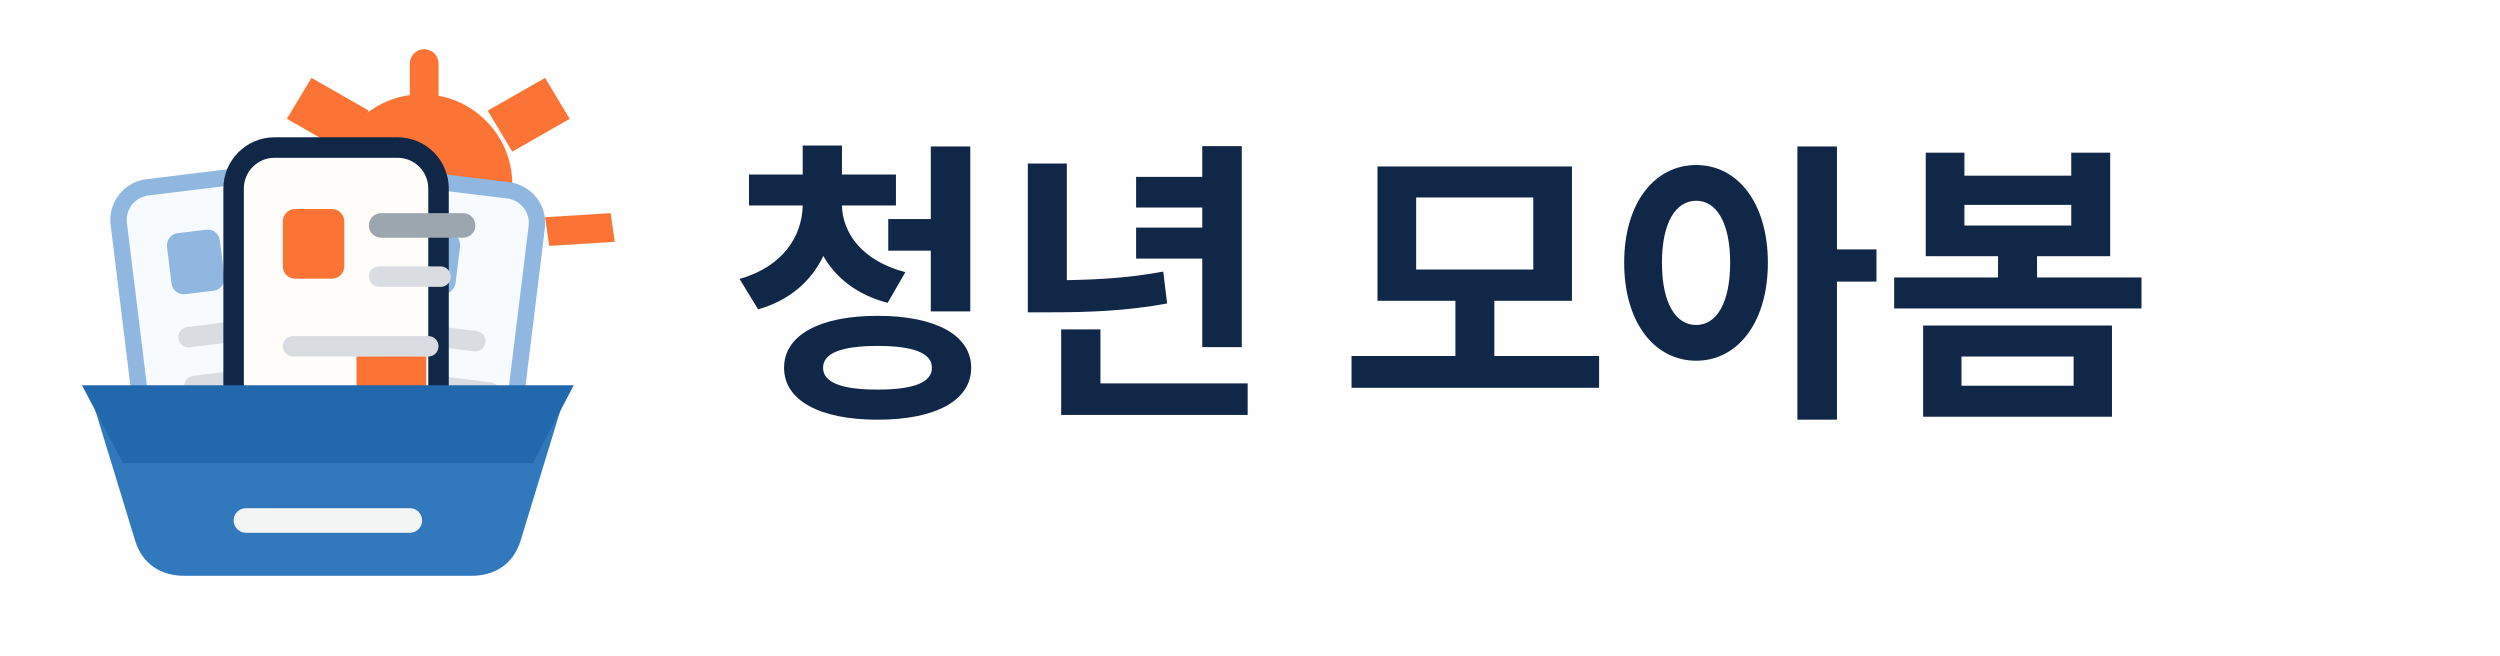
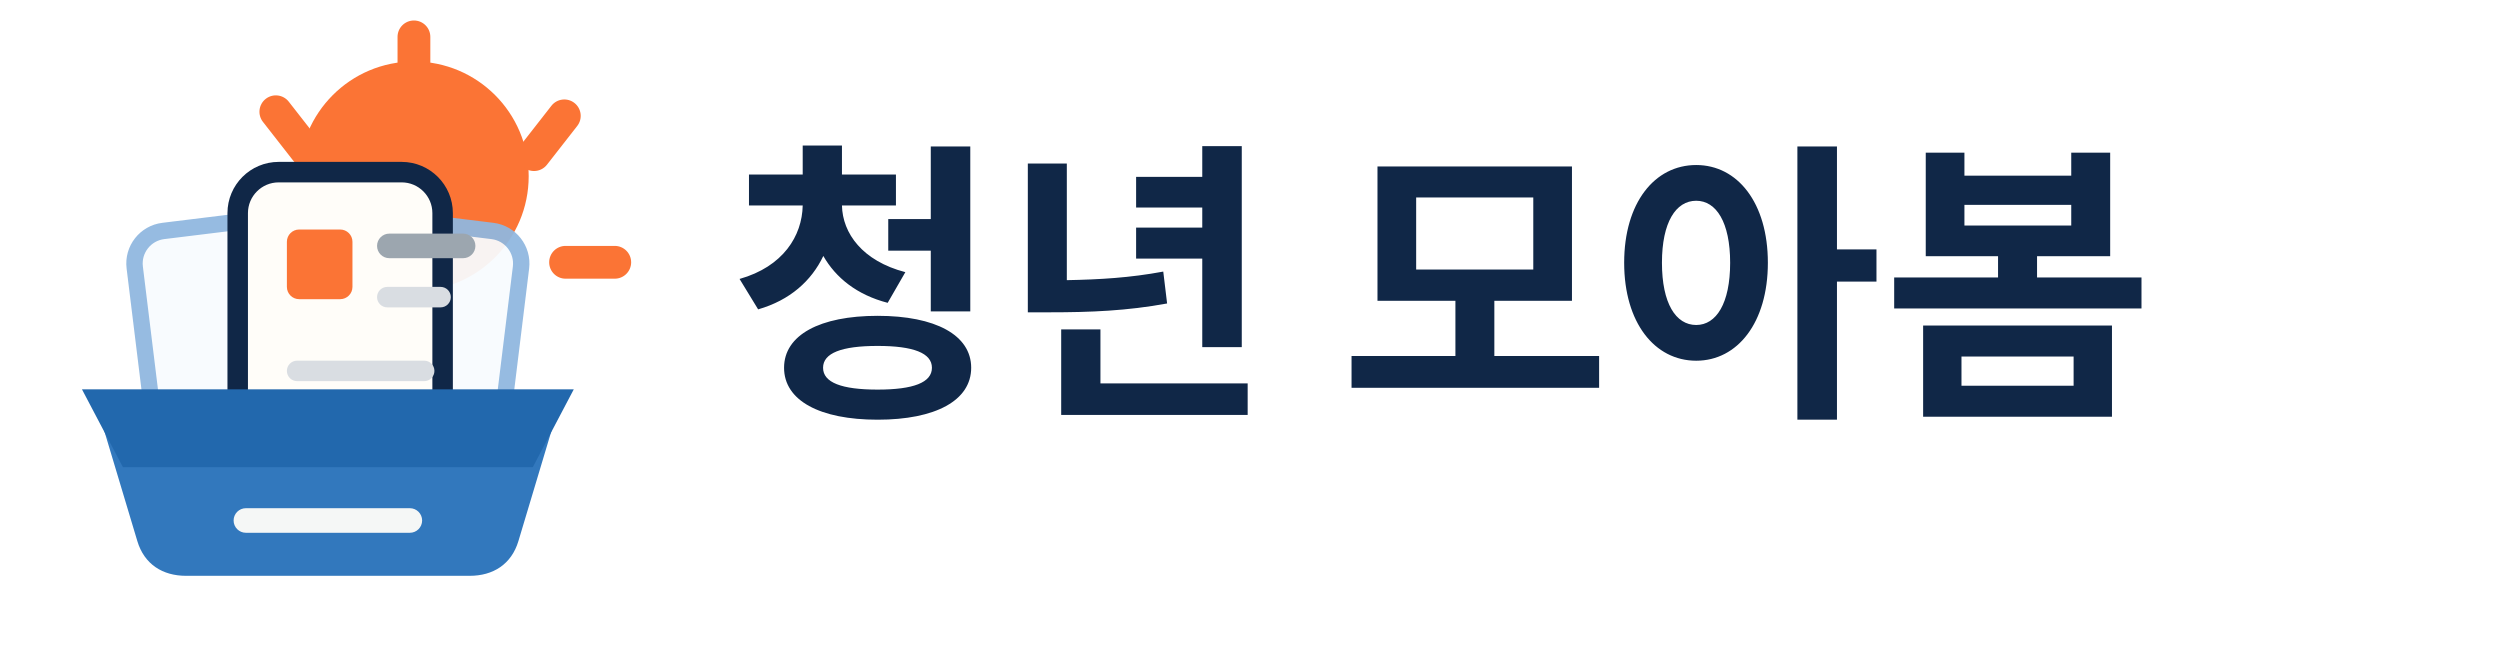
<svg xmlns="http://www.w3.org/2000/svg" viewBox="0 0 610 160" width="610" height="160" role="img" aria-labelledby="title desc">
  <defs>
    <style>
      .wordmark {
        fill: #102747;
        font-family: "Noto Sans KR", "Pretendard", "Apple SD Gothic Neo", sans-serif;
        font-size: 72px;
-         font-weight: 850;
+         font-weight: 800;
        letter-spacing: 0;
      }
-       .navy { fill: #102747; }
      .blue { fill: #3278bd; }
      .blue-dark { fill: #2268ad; }
      .blue-soft { fill: #8fb7df; }
      .sun { fill: #fb7435; }
      .paper { fill: #fffdf9; }
      .line { fill: #9ca6af; }
      .line-soft { fill: #d9dde2; }
+       .stroke-blue { stroke: #8fb7df; }
+       .stroke-navy { stroke: #102747; }
    </style>
  </defs>
  <g>
-     <circle class="sun" cx="103" cy="45" r="22" />
-     <rect class="sun" x="100" y="12" width="7" height="16" rx="3.5" />
-     <path class="sun" d="m70 29 6-10 14 8-6 10z" />
-     <path class="sun" d="m119 27 14-8 6 10-14 8z" />
-     <path class="sun" d="m133 53 16-1 1 7-16 1z" />
-     <g transform="rotate(-7 52 78)">
-       <rect x="32" y="44" width="42" height="66" rx="8" fill="#f8fbfe" stroke="#8fb7df" stroke-width="4" />
-       <rect class="blue-soft" x="43" y="56" width="13" height="15" rx="3" />
-       <rect class="line-soft" x="43" y="79" width="22" height="5" rx="2.5" />
-       <rect class="line-soft" x="43" y="91" width="27" height="5" rx="2.5" />
+     <circle class="sun" cx="101" cy="43" r="28" />
+     <rect class="sun" x="97" y="5" width="8" height="19" rx="4" />
+     <rect class="sun" x="67" y="22" width="8" height="20" rx="4" transform="rotate(-38 71 32)" />
+     <rect class="sun" x="130" y="23" width="8" height="20" rx="4" transform="rotate(38 134 33)" />
+     <rect class="sun" x="134" y="60" width="20" height="8" rx="4" />
+     <g opacity=".94">
+       <rect x="35" y="55" width="35" height="53" rx="8" fill="#f8fbfe" class="stroke-blue" stroke-width="4" transform="rotate(-7 52.5 81.5)" />
+       <rect x="90" y="55" width="35" height="53" rx="8" fill="#f8fbfe" class="stroke-blue" stroke-width="4" transform="rotate(7 107.5 81.5)" />
    </g>
-     <g transform="rotate(7 102 78)">
-       <rect x="86" y="44" width="42" height="66" rx="8" fill="#f8fbfe" stroke="#8fb7df" stroke-width="4" />
-       <rect class="blue-soft" x="97" y="56" width="13" height="15" rx="3" />
-       <rect class="line-soft" x="97" y="79" width="22" height="5" rx="2.5" />
-       <rect class="line-soft" x="97" y="91" width="27" height="5" rx="2.5" />
-     </g>
-     <rect class="paper" x="57" y="36" width="50" height="82" rx="10" stroke="#102747" stroke-width="5" />
-     <rect class="sun" x="69" y="51" width="15" height="17" rx="3" />
-     <rect class="line" x="90" y="52" width="26" height="6" rx="3" />
-     <rect class="line-soft" x="90" y="65" width="20" height="5" rx="2.5" />
-     <rect class="line-soft" x="69" y="82" width="38" height="5" rx="2.5" />
-     <rect class="line-soft" x="69" y="95" width="28" height="5" rx="2.5" />
-     <path class="sun" d="M87 87h17v28l-8.5-5.8L87 115z" />
-     <path class="blue" d="M22 96h116l-11 36c-1.8 5.7-6.3 8.5-12 8.5H45c-5.7 0-10.2-2.8-12-8.5z" />
-     <path class="blue-dark" d="M20 94h120l-10 19H30z" />
-     <rect class="paper" x="57" y="124" width="46" height="6" rx="3" opacity=".94" />
+     <rect class="paper stroke-navy" x="58" y="42" width="50" height="74" rx="10" stroke-width="5" />
+     <rect class="sun" x="70" y="56" width="16" height="17" rx="3" />
+     <rect class="line" x="92" y="57" width="24" height="6" rx="3" />
+     <rect class="line-soft" x="92" y="70" width="18" height="5" rx="2.5" />
+     <rect class="line-soft" x="70" y="88" width="36" height="5" rx="2.5" />
+     <path class="blue" d="M23 97h114l-10.5 35c-1.7 5.7-6.2 8.5-11.9 8.5H45.4c-5.7 0-10.2-2.8-11.9-8.5L23 97Z" />
+     <path class="blue-dark" d="M20 95h120l-10 19H30L20 95Z" />
+     <rect class="paper" x="57" y="124" width="46" height="6" rx="3" opacity=".95" />
  </g>
  <text class="wordmark" x="178" y="96">청년 모아봄</text>
</svg>
